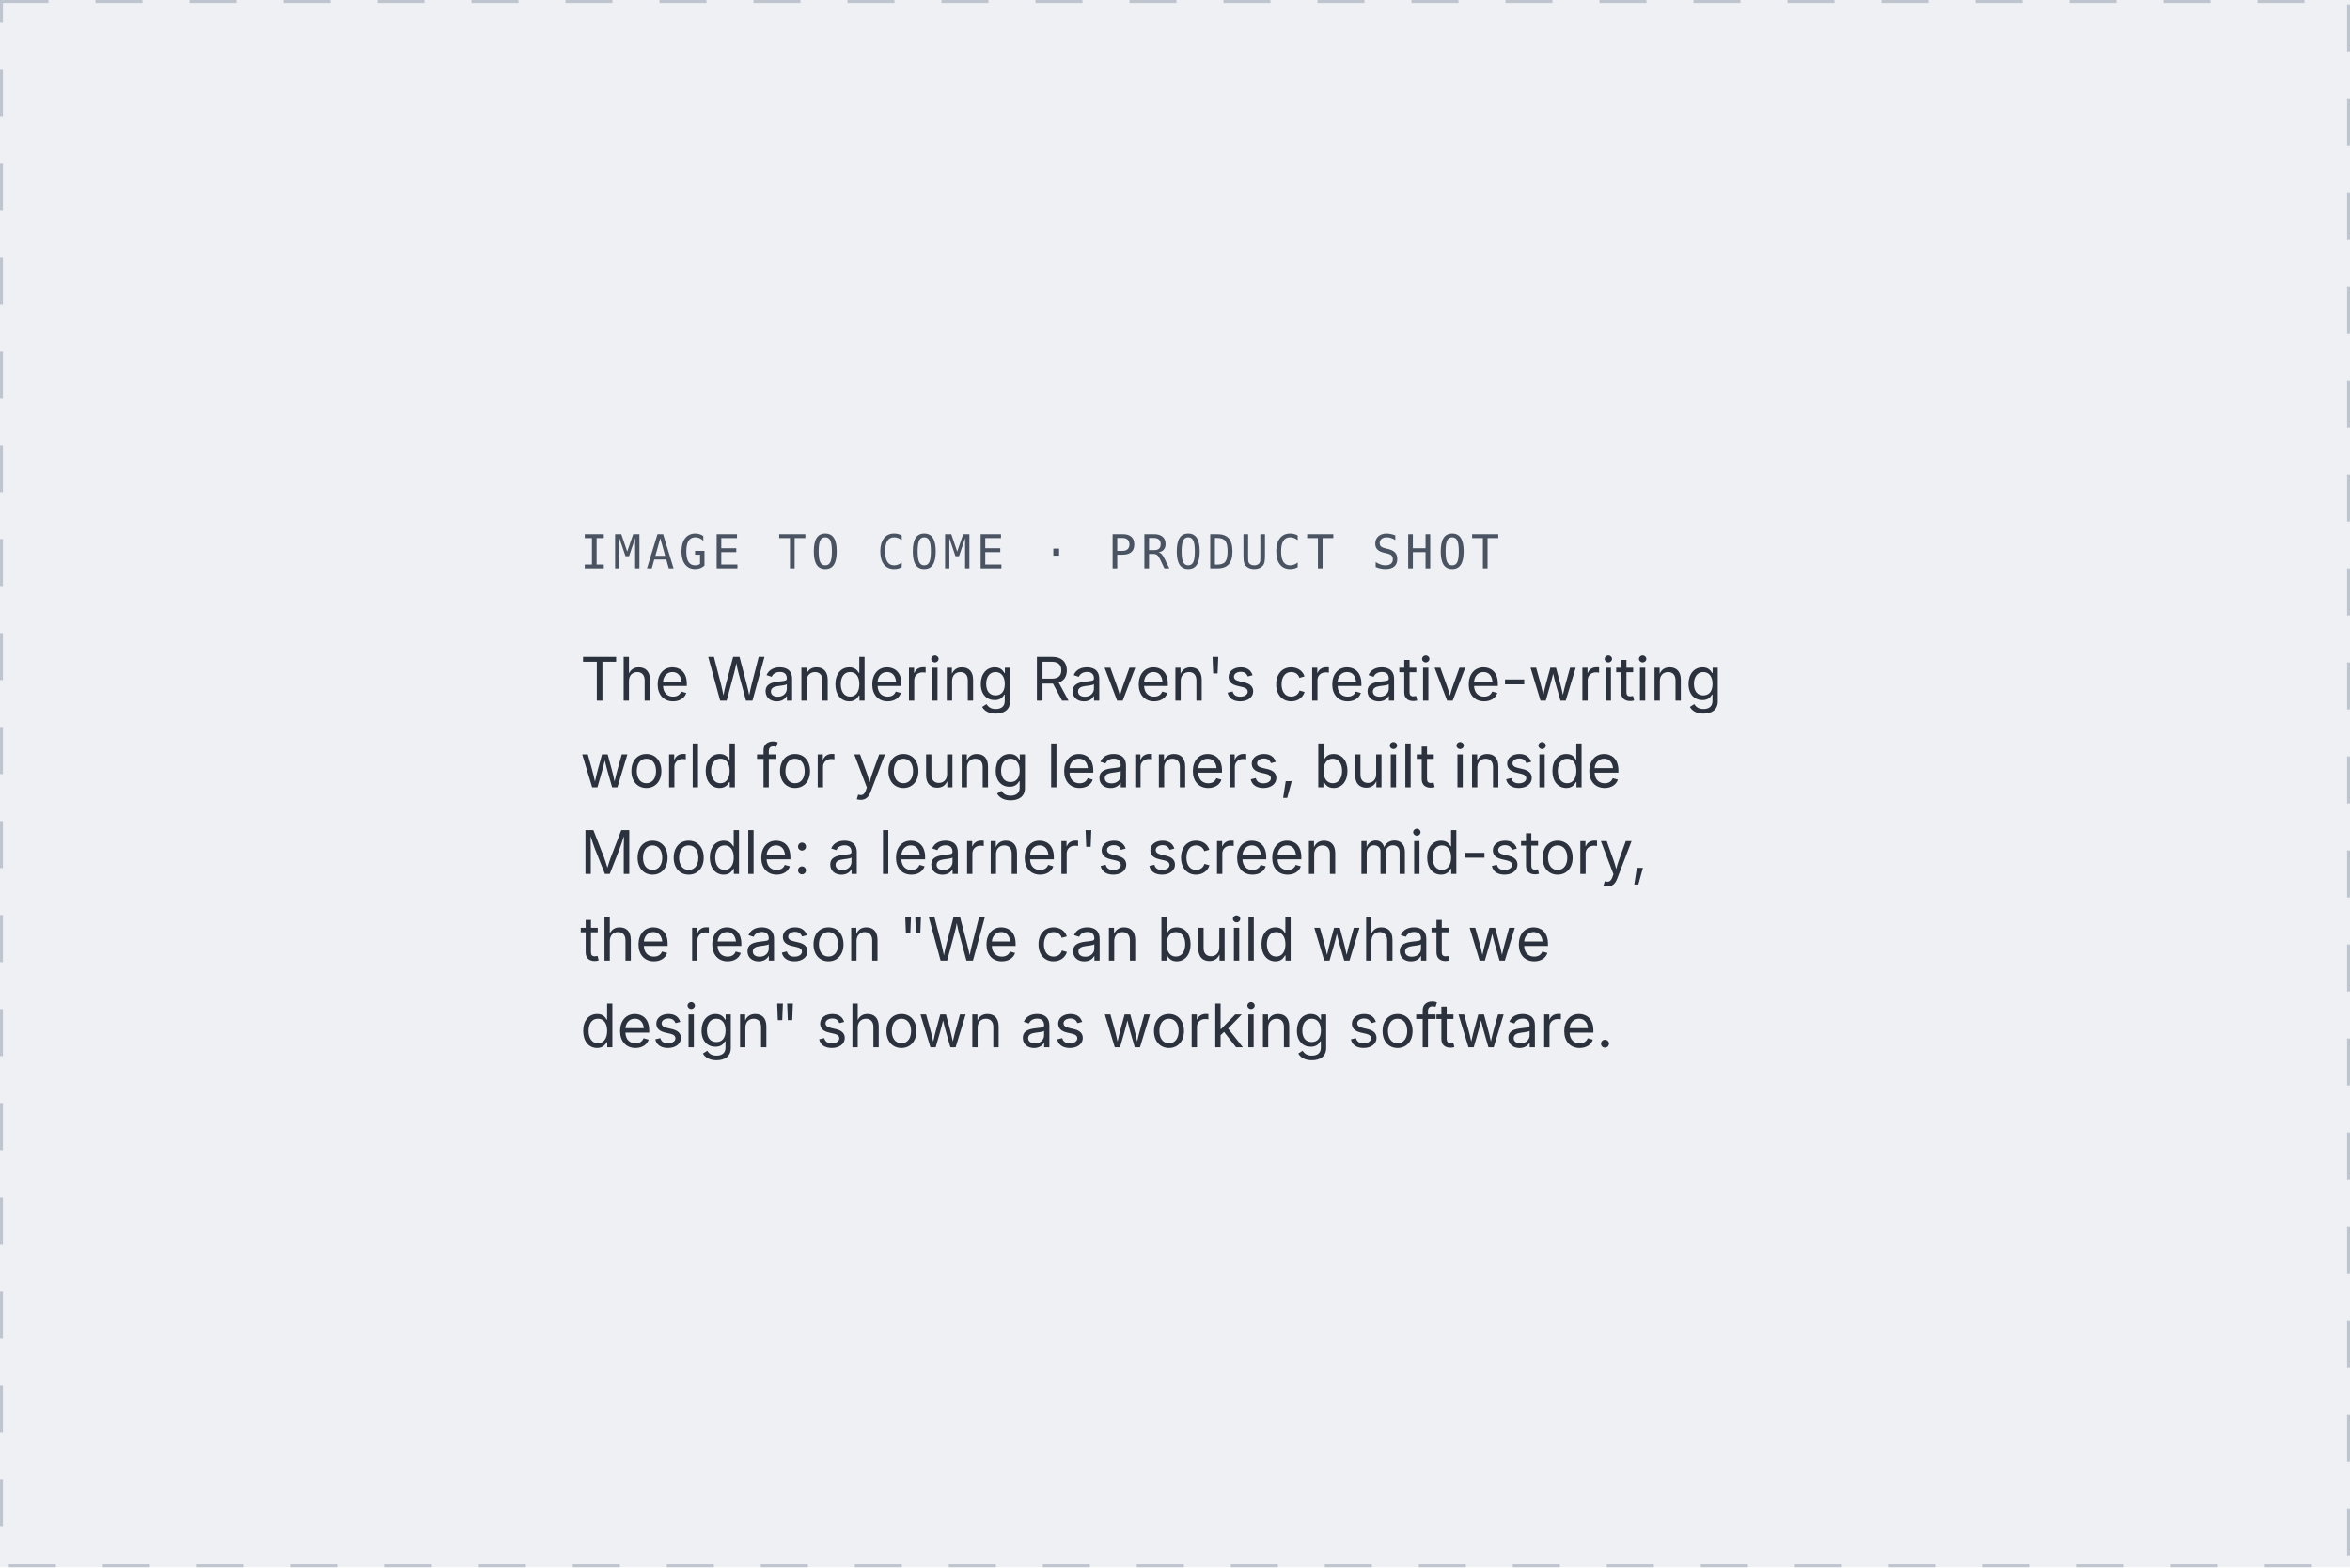
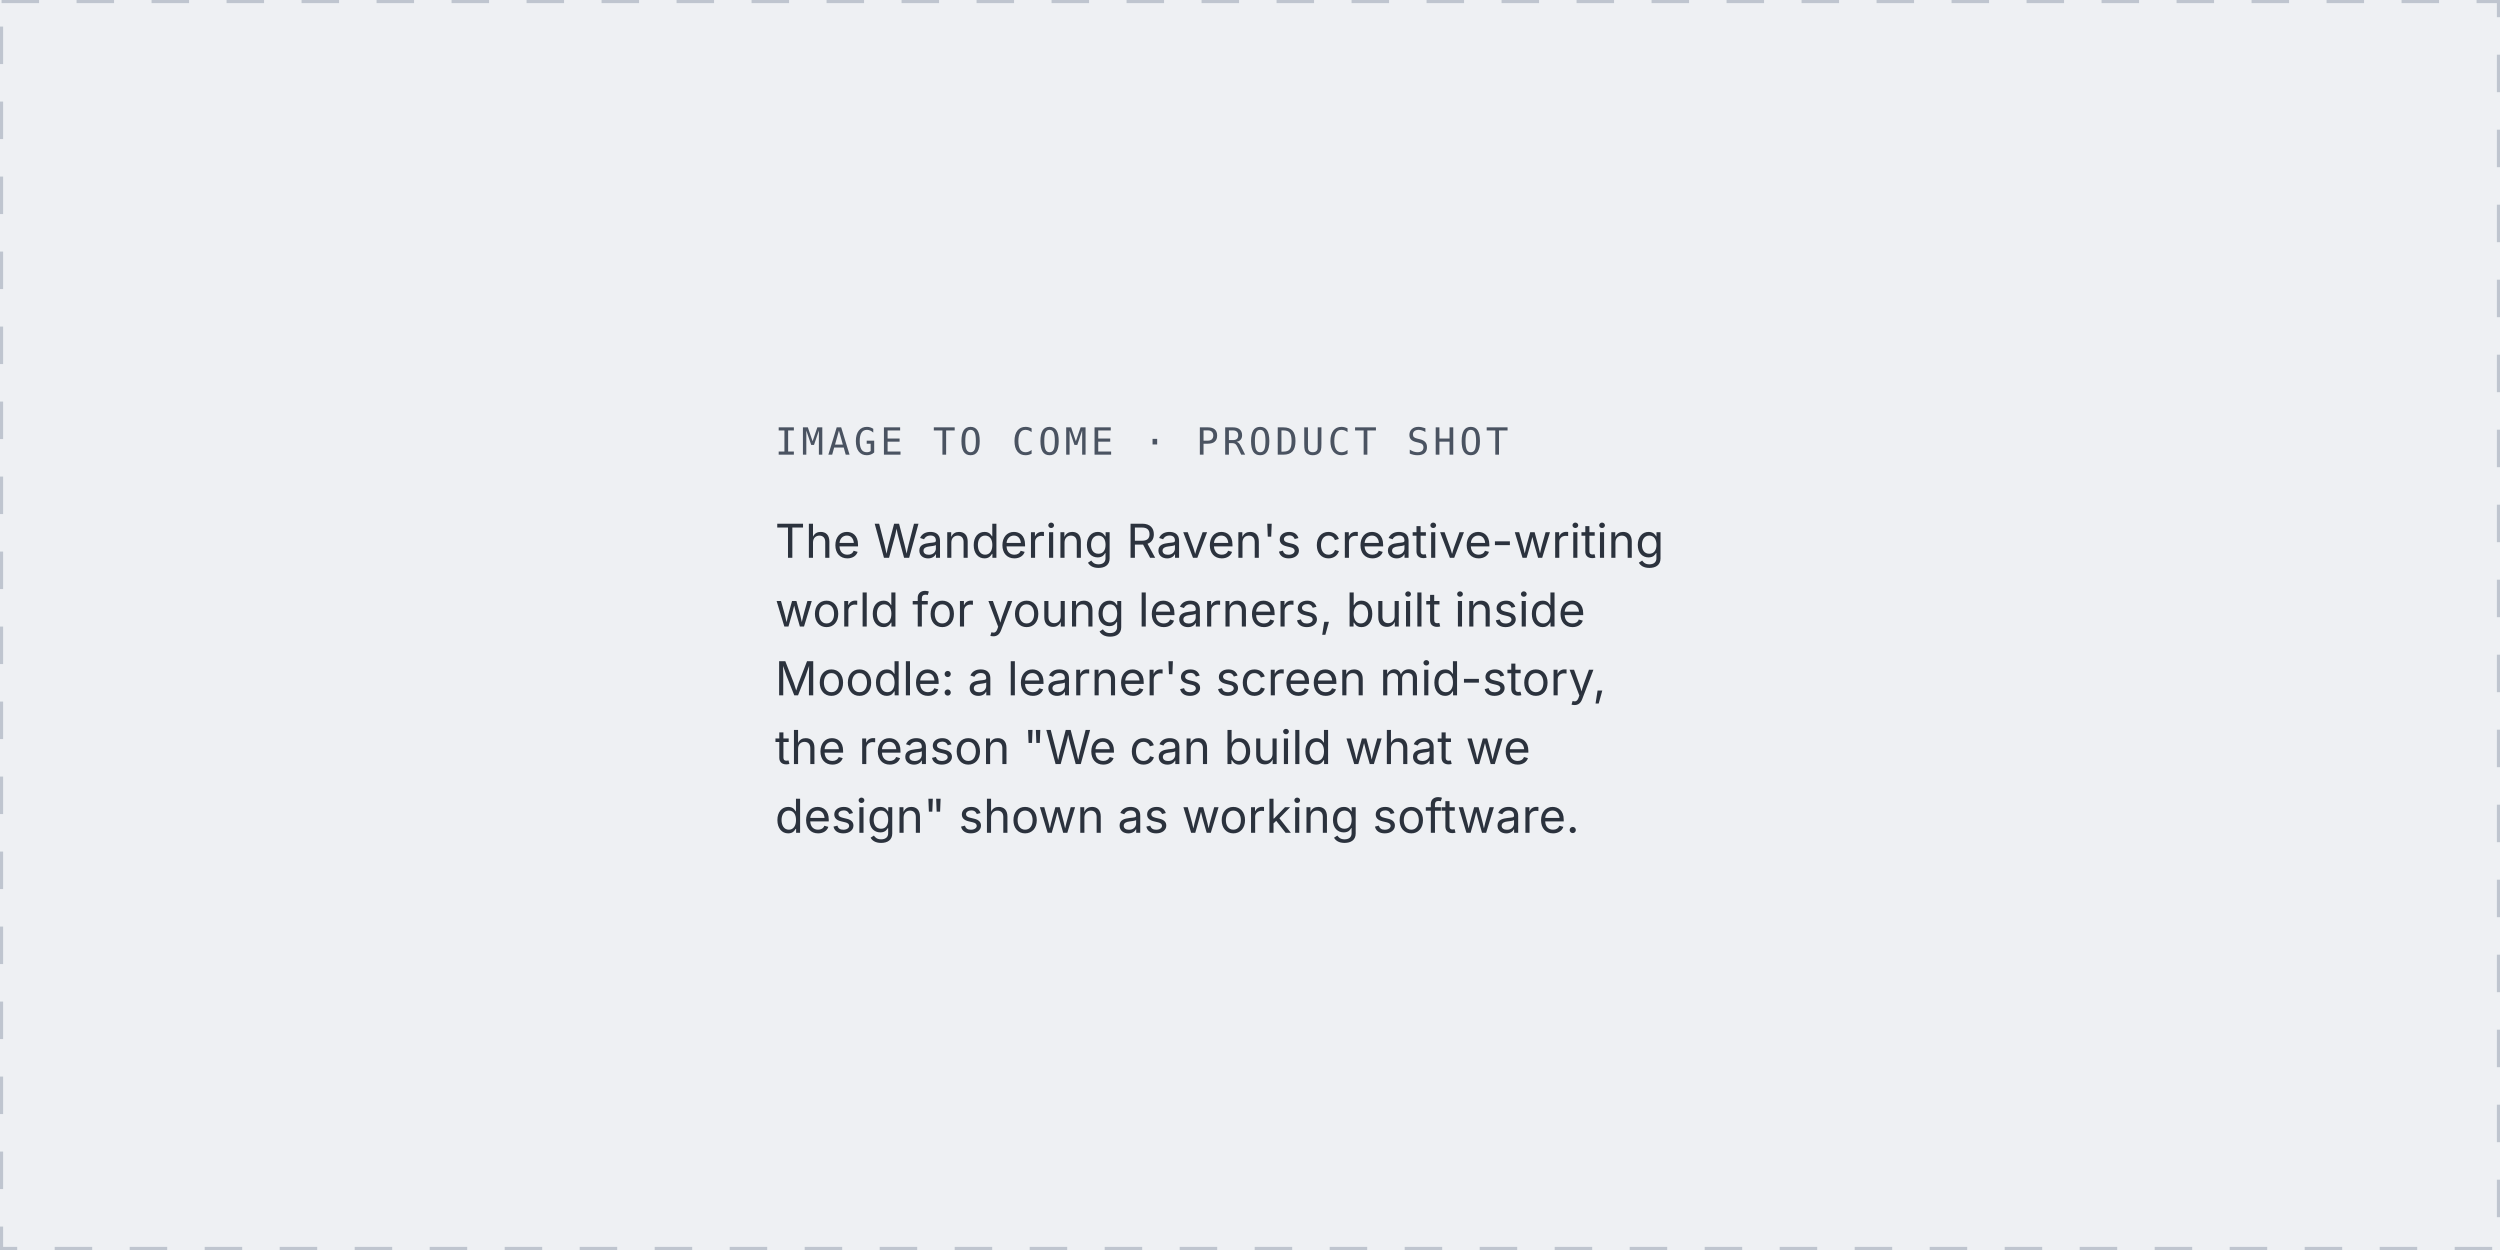
- <svg xmlns="http://www.w3.org/2000/svg" viewBox="0 0 1600 1067" width="1600" height="1067" role="img" aria-label="Image to come · product shot">
-   <rect width="1600" height="1067" fill="#EEF0F3" />
-   <rect x="1" y="1" width="1598" height="1065" fill="none" stroke="#BFC5CF" stroke-width="2" stroke-dasharray="32 32" />
-   <text x="395" y="387" font-family="ui-monospace, Menlo, Consolas, monospace" font-size="32" letter-spacing="3.2" fill="#4A5361">IMAGE TO COME · PRODUCT SHOT</text>
-   <text x="395" y="477" font-family="system-ui, -apple-system, Segoe UI, sans-serif" font-size="41" fill="#2B323D">
-     <tspan x="395" dy="0">The Wandering Raven's creative-writing</tspan>
-     <tspan x="395" dy="59">world for young learners, built inside</tspan>
-     <tspan x="395" dy="59">Moodle: a learner's screen mid-story,</tspan>
-     <tspan x="395" dy="59">the reason "We can build what we</tspan>
-     <tspan x="395" dy="59">design" shown as working software.</tspan>
+ <svg xmlns="http://www.w3.org/2000/svg" viewBox="0 0 1600 800" width="1600" height="800" role="img" aria-label="Image to come · product shot">
+   <rect width="1600" height="800" fill="#EEF0F3" />
+   <rect x="1" y="1" width="1598" height="798" fill="none" stroke="#BFC5CF" stroke-width="2" stroke-dasharray="24 24" />
+   <text x="496" y="291" font-family="ui-monospace, Menlo, Consolas, monospace" font-size="24" letter-spacing="2.4" fill="#4A5361">IMAGE TO COME · PRODUCT SHOT</text>
+   <text x="496" y="357" font-family="system-ui, -apple-system, Segoe UI, sans-serif" font-size="30" fill="#2B323D">
+     <tspan x="496" dy="0">The Wandering Raven's creative-writing</tspan>
+     <tspan x="496" dy="44">world for young learners, built inside</tspan>
+     <tspan x="496" dy="44">Moodle: a learner's screen mid-story,</tspan>
+     <tspan x="496" dy="44">the reason "We can build what we</tspan>
+     <tspan x="496" dy="44">design" shown as working software.</tspan>
  </text>
</svg>
